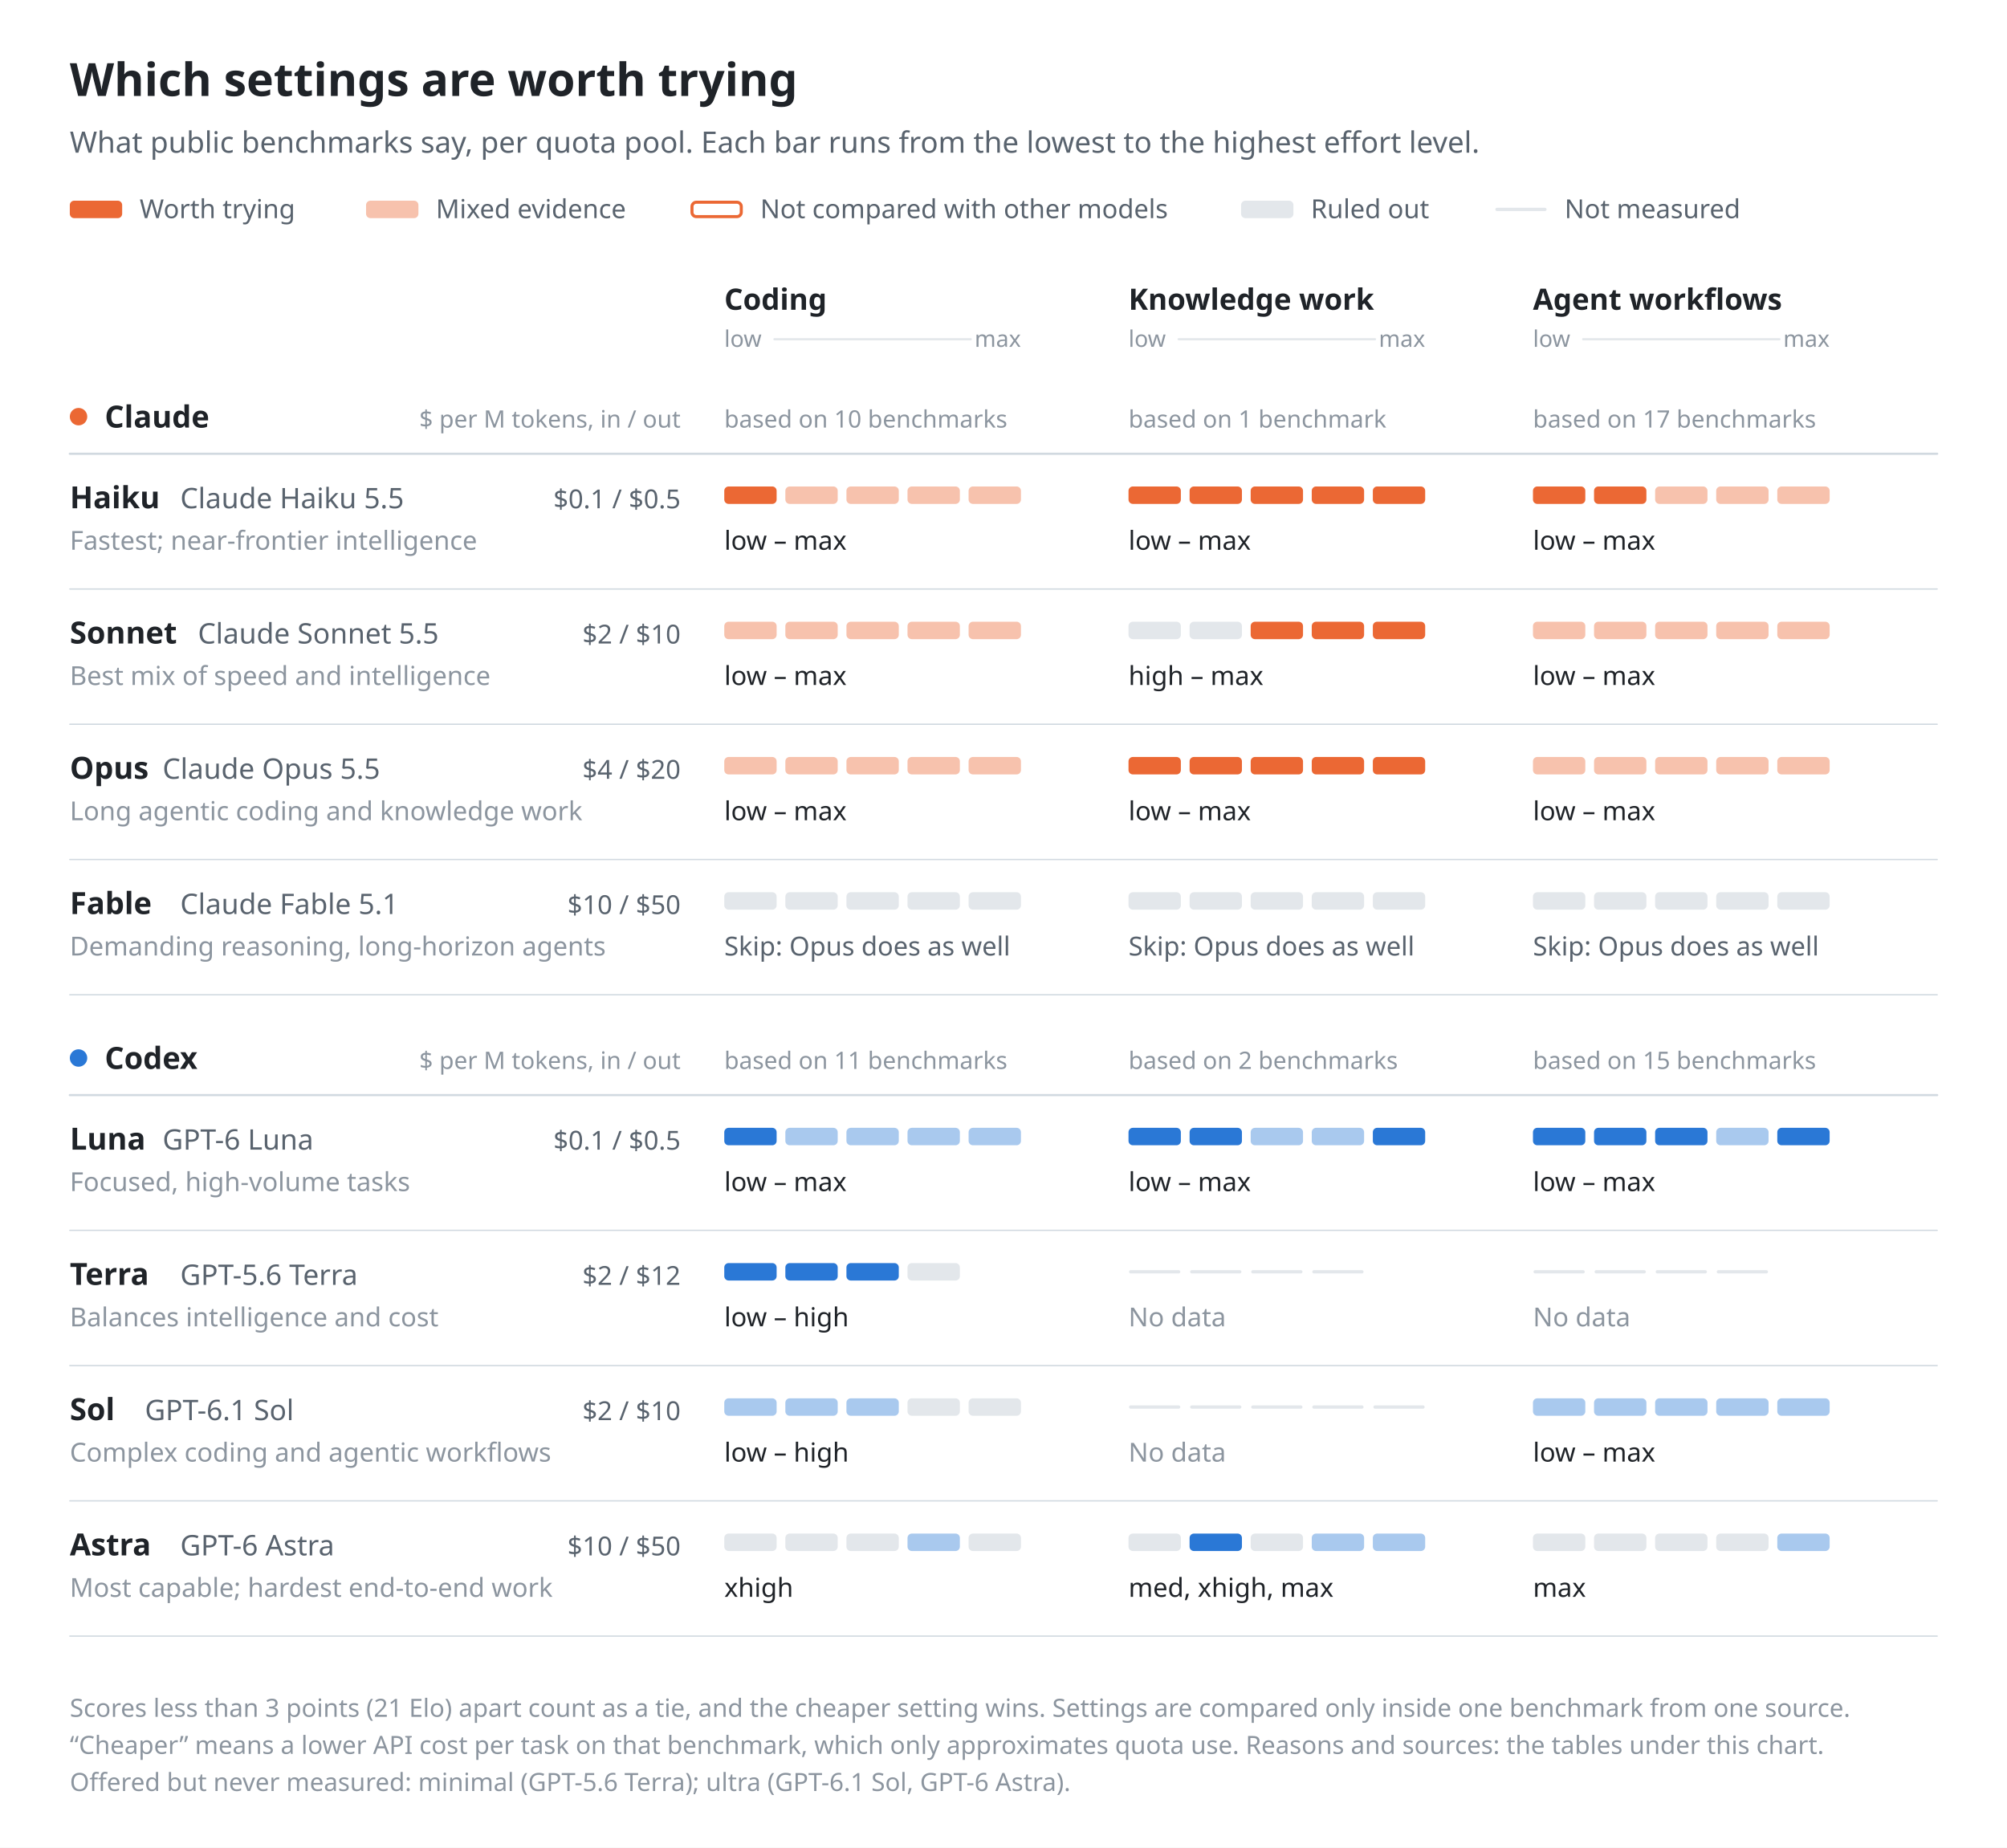
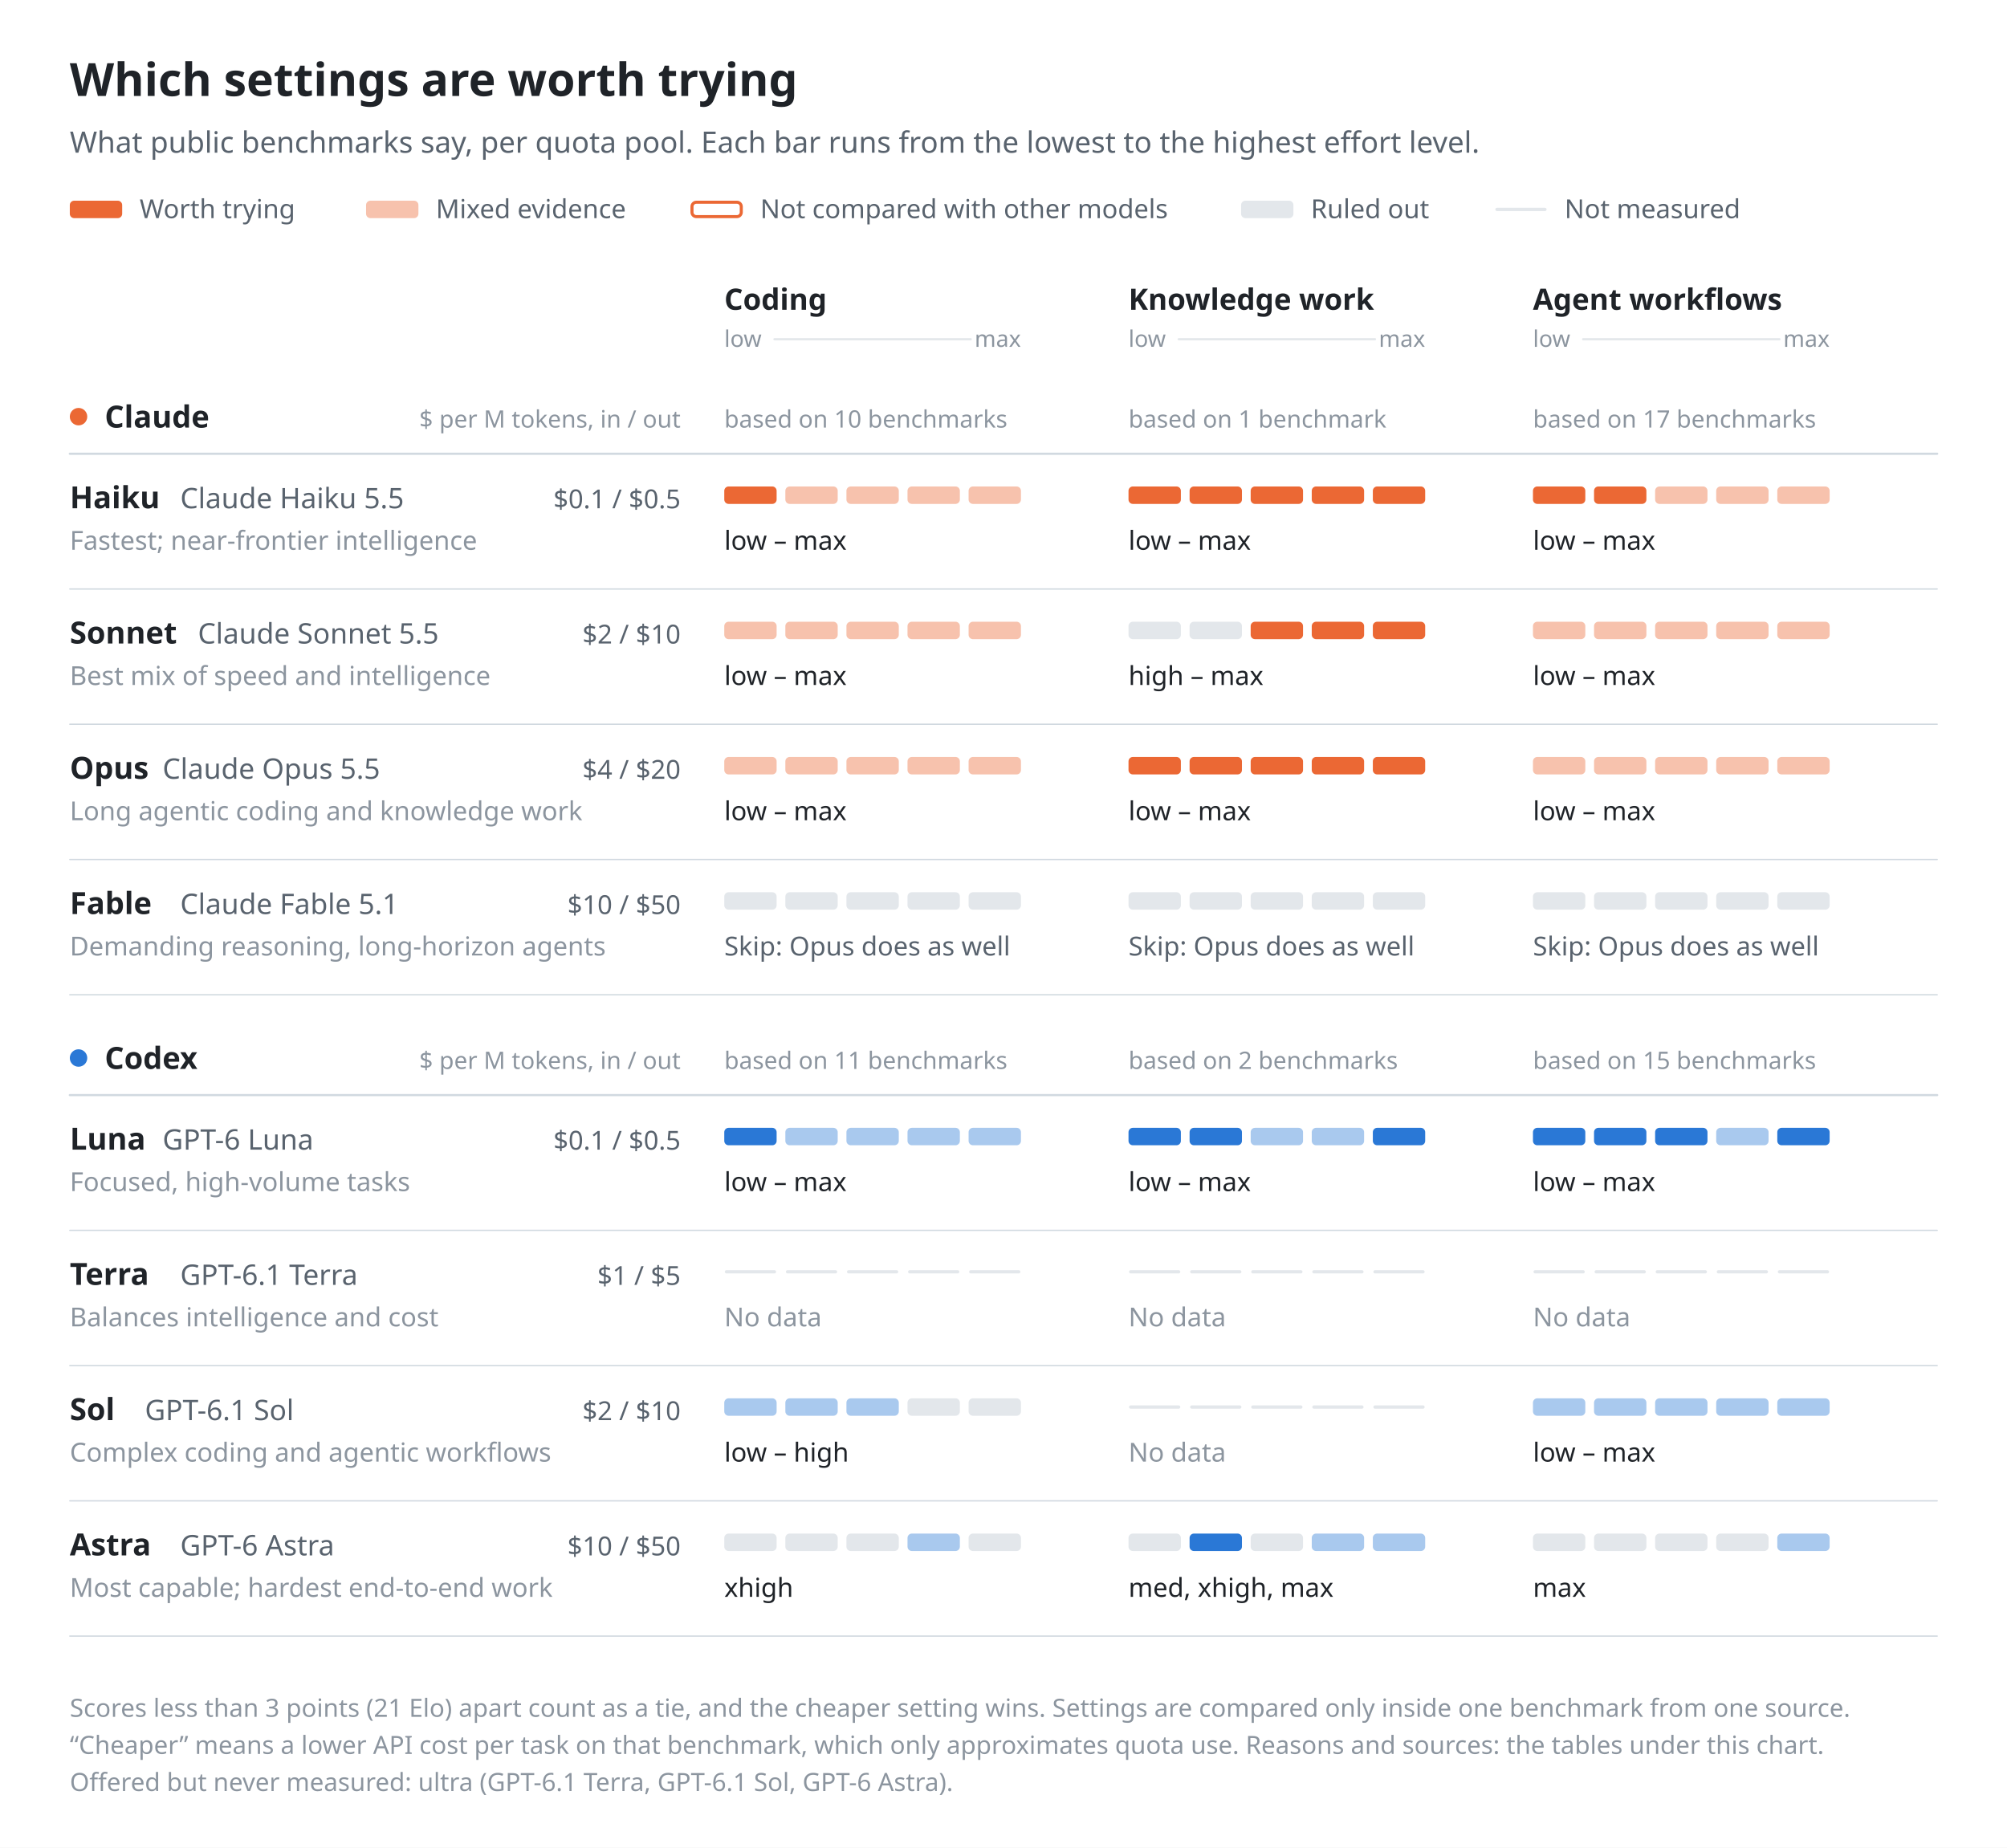
<svg xmlns="http://www.w3.org/2000/svg" width="920" height="847" viewBox="0 0 920 847" font-family="-apple-system, BlinkMacSystemFont, 'Segoe UI', 'Noto Sans', Helvetica, Arial, sans-serif" role="img">
  <rect width="100%" height="100%" fill="#ffffff" />
  <text x="32.0" y="44.0" font-size="21" font-weight="600" fill="#1f2328" text-anchor="start">Which settings are worth trying</text>
  <text x="32.0" y="70.0" font-size="13.5" font-weight="400" fill="#59636e" text-anchor="start">What public benchmarks say, per quota pool. Each bar runs from the lowest to the highest effort level.</text>
  <rect x="32.0" y="92.0" width="24.0" height="8.0" rx="2" fill="#eb6834" />
  <text x="64.0" y="100.0" font-size="12" font-weight="400" fill="#59636e" text-anchor="start">Worth trying</text>
  <rect x="167.8" y="92.0" width="24.0" height="8.0" rx="2" fill="#eb6834" fill-opacity="0.4" />
  <text x="199.8" y="100.0" font-size="12" font-weight="400" fill="#59636e" text-anchor="start">Mixed evidence</text>
  <rect x="317.2" y="92.7" width="22.6" height="6.6" rx="2" fill="none" stroke="#eb6834" stroke-width="1.4" />
  <text x="348.5" y="100.0" font-size="12" font-weight="400" fill="#59636e" text-anchor="start">Not compared with other models</text>
  <rect x="568.9" y="92.0" width="24.0" height="8.0" rx="2" fill="#e3e7eb" />
  <text x="600.9" y="100.0" font-size="12" font-weight="400" fill="#59636e" text-anchor="start">Ruled out</text>
  <line x1="686.2" y1="96.0" x2="708.2" y2="96.0" stroke="#e3e7eb" stroke-width="1.5" stroke-linecap="round" />
  <text x="717.2" y="100.0" font-size="12" font-weight="400" fill="#59636e" text-anchor="start">Not measured</text>
  <text x="332.0" y="142.0" font-size="13.5" font-weight="600" fill="#1f2328" text-anchor="start">Coding</text>
  <text x="332.0" y="159.0" font-size="10.5" font-weight="400" fill="#8c959f" text-anchor="start">low</text>
  <text x="468.0" y="159.0" font-size="10.5" font-weight="400" fill="#8c959f" text-anchor="end">max</text>
  <line x1="355.0" y1="155.5" x2="445.0" y2="155.5" stroke="#e3e7eb" stroke-width="1" stroke-linecap="round" />
  <text x="517.3" y="142.0" font-size="13.5" font-weight="600" fill="#1f2328" text-anchor="start">Knowledge work</text>
  <text x="517.3" y="159.0" font-size="10.5" font-weight="400" fill="#8c959f" text-anchor="start">low</text>
  <text x="653.3" y="159.0" font-size="10.5" font-weight="400" fill="#8c959f" text-anchor="end">max</text>
  <line x1="540.3" y1="155.5" x2="630.3" y2="155.5" stroke="#e3e7eb" stroke-width="1" stroke-linecap="round" />
  <text x="702.7" y="142.0" font-size="13.5" font-weight="600" fill="#1f2328" text-anchor="start">Agent workflows</text>
  <text x="702.7" y="159.0" font-size="10.5" font-weight="400" fill="#8c959f" text-anchor="start">low</text>
  <text x="838.7" y="159.0" font-size="10.5" font-weight="400" fill="#8c959f" text-anchor="end">max</text>
  <line x1="725.7" y1="155.5" x2="815.7" y2="155.5" stroke="#e3e7eb" stroke-width="1" stroke-linecap="round" />
  <circle cx="36.0" cy="191.0" r="4" fill="#eb6834" />
  <text x="48.0" y="196.0" font-size="14" font-weight="600" fill="#1f2328" text-anchor="start">Claude</text>
  <text x="312.0" y="196.0" font-size="11" font-weight="400" fill="#8c959f" text-anchor="end">$ per M tokens, in / out</text>
  <text x="332.0" y="196.0" font-size="11" font-weight="400" fill="#8c959f" text-anchor="start">based on 10 benchmarks</text>
  <text x="517.3" y="196.0" font-size="11" font-weight="400" fill="#8c959f" text-anchor="start">based on 1 benchmark</text>
  <text x="702.7" y="196.0" font-size="11" font-weight="400" fill="#8c959f" text-anchor="start">based on 17 benchmarks</text>
  <line x1="32.0" y1="208.0" x2="888.0" y2="208.0" stroke="#d1d9e0" stroke-width="1" stroke-linecap="round" />
  <text x="32.0" y="233.0" font-size="14" font-weight="600" fill="#1f2328" text-anchor="start">Haiku</text>
  <text x="82.6" y="233.0" font-size="13" font-weight="400" fill="#59636e" text-anchor="start">Claude Haiku 5.5</text>
  <text x="32.0" y="252.0" font-size="12" font-weight="400" fill="#8c959f" text-anchor="start">Fastest; near-frontier intelligence</text>
  <text x="312.0" y="233.0" font-size="12" font-weight="400" fill="#59636e" text-anchor="end">$0.1 / $0.5</text>
  <rect x="332.0" y="223.0" width="24.0" height="8.0" rx="2" fill="#eb6834" />
  <rect x="360.0" y="223.0" width="24.0" height="8.0" rx="2" fill="#eb6834" fill-opacity="0.4" />
  <rect x="388.0" y="223.0" width="24.0" height="8.0" rx="2" fill="#eb6834" fill-opacity="0.4" />
  <rect x="416.0" y="223.0" width="24.0" height="8.0" rx="2" fill="#eb6834" fill-opacity="0.4" />
  <rect x="444.0" y="223.0" width="24.0" height="8.0" rx="2" fill="#eb6834" fill-opacity="0.4" />
  <text x="332.0" y="252.0" font-size="12" font-weight="400" fill="#1f2328" text-anchor="start">low – max</text>
  <rect x="517.3" y="223.0" width="24.0" height="8.0" rx="2" fill="#eb6834" />
  <rect x="545.3" y="223.0" width="24.0" height="8.0" rx="2" fill="#eb6834" />
  <rect x="573.3" y="223.0" width="24.0" height="8.0" rx="2" fill="#eb6834" />
  <rect x="601.3" y="223.0" width="24.0" height="8.0" rx="2" fill="#eb6834" />
  <rect x="629.3" y="223.0" width="24.0" height="8.0" rx="2" fill="#eb6834" />
  <text x="517.3" y="252.0" font-size="12" font-weight="400" fill="#1f2328" text-anchor="start">low – max</text>
  <rect x="702.7" y="223.0" width="24.0" height="8.0" rx="2" fill="#eb6834" />
  <rect x="730.7" y="223.0" width="24.0" height="8.0" rx="2" fill="#eb6834" />
  <rect x="758.7" y="223.0" width="24.0" height="8.0" rx="2" fill="#eb6834" fill-opacity="0.4" />
  <rect x="786.7" y="223.0" width="24.0" height="8.0" rx="2" fill="#eb6834" fill-opacity="0.4" />
  <rect x="814.7" y="223.0" width="24.0" height="8.0" rx="2" fill="#eb6834" fill-opacity="0.4" />
  <text x="702.7" y="252.0" font-size="12" font-weight="400" fill="#1f2328" text-anchor="start">low – max</text>
  <line x1="32.0" y1="270.0" x2="888.0" y2="270.0" stroke="#d1d9e0" stroke-width="0.6" stroke-linecap="round" />
  <text x="32.0" y="295.0" font-size="14" font-weight="600" fill="#1f2328" text-anchor="start">Sonnet</text>
  <text x="90.7" y="295.0" font-size="13" font-weight="400" fill="#59636e" text-anchor="start">Claude Sonnet 5.5</text>
  <text x="32.0" y="314.0" font-size="12" font-weight="400" fill="#8c959f" text-anchor="start">Best mix of speed and intelligence</text>
  <text x="312.0" y="295.0" font-size="12" font-weight="400" fill="#59636e" text-anchor="end">$2 / $10</text>
  <rect x="332.0" y="285.0" width="24.0" height="8.0" rx="2" fill="#eb6834" fill-opacity="0.4" />
  <rect x="360.0" y="285.0" width="24.0" height="8.0" rx="2" fill="#eb6834" fill-opacity="0.4" />
  <rect x="388.0" y="285.0" width="24.0" height="8.0" rx="2" fill="#eb6834" fill-opacity="0.4" />
  <rect x="416.0" y="285.0" width="24.0" height="8.0" rx="2" fill="#eb6834" fill-opacity="0.4" />
  <rect x="444.0" y="285.0" width="24.0" height="8.0" rx="2" fill="#eb6834" fill-opacity="0.4" />
  <text x="332.0" y="314.0" font-size="12" font-weight="400" fill="#1f2328" text-anchor="start">low – max</text>
  <rect x="517.3" y="285.0" width="24.0" height="8.0" rx="2" fill="#e3e7eb" />
  <rect x="545.3" y="285.0" width="24.0" height="8.0" rx="2" fill="#e3e7eb" />
  <rect x="573.3" y="285.0" width="24.0" height="8.0" rx="2" fill="#eb6834" />
  <rect x="601.3" y="285.0" width="24.0" height="8.0" rx="2" fill="#eb6834" />
  <rect x="629.3" y="285.0" width="24.0" height="8.0" rx="2" fill="#eb6834" />
  <text x="517.3" y="314.0" font-size="12" font-weight="400" fill="#1f2328" text-anchor="start">high – max</text>
  <rect x="702.7" y="285.0" width="24.0" height="8.0" rx="2" fill="#eb6834" fill-opacity="0.4" />
  <rect x="730.7" y="285.0" width="24.0" height="8.0" rx="2" fill="#eb6834" fill-opacity="0.4" />
  <rect x="758.7" y="285.0" width="24.0" height="8.0" rx="2" fill="#eb6834" fill-opacity="0.4" />
  <rect x="786.7" y="285.0" width="24.0" height="8.0" rx="2" fill="#eb6834" fill-opacity="0.4" />
  <rect x="814.7" y="285.0" width="24.0" height="8.0" rx="2" fill="#eb6834" fill-opacity="0.4" />
  <text x="702.7" y="314.0" font-size="12" font-weight="400" fill="#1f2328" text-anchor="start">low – max</text>
  <line x1="32.0" y1="332.0" x2="888.0" y2="332.0" stroke="#d1d9e0" stroke-width="0.6" stroke-linecap="round" />
  <text x="32.0" y="357.0" font-size="14" font-weight="600" fill="#1f2328" text-anchor="start">Opus</text>
  <text x="74.5" y="357.0" font-size="13" font-weight="400" fill="#59636e" text-anchor="start">Claude Opus 5.5</text>
  <text x="32.0" y="376.0" font-size="12" font-weight="400" fill="#8c959f" text-anchor="start">Long agentic coding and knowledge work</text>
  <text x="312.0" y="357.0" font-size="12" font-weight="400" fill="#59636e" text-anchor="end">$4 / $20</text>
  <rect x="332.0" y="347.0" width="24.0" height="8.0" rx="2" fill="#eb6834" fill-opacity="0.4" />
  <rect x="360.0" y="347.0" width="24.0" height="8.0" rx="2" fill="#eb6834" fill-opacity="0.4" />
  <rect x="388.0" y="347.0" width="24.0" height="8.0" rx="2" fill="#eb6834" fill-opacity="0.4" />
  <rect x="416.0" y="347.0" width="24.0" height="8.0" rx="2" fill="#eb6834" fill-opacity="0.4" />
  <rect x="444.0" y="347.0" width="24.0" height="8.0" rx="2" fill="#eb6834" fill-opacity="0.4" />
  <text x="332.0" y="376.0" font-size="12" font-weight="400" fill="#1f2328" text-anchor="start">low – max</text>
  <rect x="517.3" y="347.0" width="24.0" height="8.0" rx="2" fill="#eb6834" />
  <rect x="545.3" y="347.0" width="24.0" height="8.0" rx="2" fill="#eb6834" />
  <rect x="573.3" y="347.0" width="24.0" height="8.0" rx="2" fill="#eb6834" />
  <rect x="601.3" y="347.0" width="24.0" height="8.0" rx="2" fill="#eb6834" />
  <rect x="629.3" y="347.0" width="24.0" height="8.0" rx="2" fill="#eb6834" />
  <text x="517.3" y="376.0" font-size="12" font-weight="400" fill="#1f2328" text-anchor="start">low – max</text>
  <rect x="702.7" y="347.0" width="24.0" height="8.0" rx="2" fill="#eb6834" fill-opacity="0.4" />
  <rect x="730.7" y="347.0" width="24.0" height="8.0" rx="2" fill="#eb6834" fill-opacity="0.4" />
  <rect x="758.7" y="347.0" width="24.0" height="8.0" rx="2" fill="#eb6834" fill-opacity="0.4" />
  <rect x="786.7" y="347.0" width="24.0" height="8.0" rx="2" fill="#eb6834" fill-opacity="0.4" />
  <rect x="814.7" y="347.0" width="24.0" height="8.0" rx="2" fill="#eb6834" fill-opacity="0.4" />
  <text x="702.7" y="376.0" font-size="12" font-weight="400" fill="#1f2328" text-anchor="start">low – max</text>
  <line x1="32.0" y1="394.0" x2="888.0" y2="394.0" stroke="#d1d9e0" stroke-width="0.6" stroke-linecap="round" />
  <text x="32.0" y="419.0" font-size="14" font-weight="600" fill="#1f2328" text-anchor="start">Fable</text>
  <text x="82.6" y="419.0" font-size="13" font-weight="400" fill="#59636e" text-anchor="start">Claude Fable 5.1</text>
  <text x="32.0" y="438.0" font-size="12" font-weight="400" fill="#8c959f" text-anchor="start">Demanding reasoning, long-horizon agents</text>
  <text x="312.0" y="419.0" font-size="12" font-weight="400" fill="#59636e" text-anchor="end">$10 / $50</text>
  <rect x="332.0" y="409.0" width="24.0" height="8.0" rx="2" fill="#e3e7eb" />
  <rect x="360.0" y="409.0" width="24.0" height="8.0" rx="2" fill="#e3e7eb" />
  <rect x="388.0" y="409.0" width="24.0" height="8.0" rx="2" fill="#e3e7eb" />
  <rect x="416.0" y="409.0" width="24.0" height="8.0" rx="2" fill="#e3e7eb" />
  <rect x="444.0" y="409.0" width="24.0" height="8.0" rx="2" fill="#e3e7eb" />
  <text x="332.0" y="438.0" font-size="12" font-weight="400" fill="#59636e" text-anchor="start">Skip: Opus does as well</text>
  <rect x="517.3" y="409.0" width="24.0" height="8.0" rx="2" fill="#e3e7eb" />
  <rect x="545.3" y="409.0" width="24.0" height="8.0" rx="2" fill="#e3e7eb" />
  <rect x="573.3" y="409.0" width="24.0" height="8.0" rx="2" fill="#e3e7eb" />
  <rect x="601.3" y="409.0" width="24.0" height="8.0" rx="2" fill="#e3e7eb" />
  <rect x="629.3" y="409.0" width="24.0" height="8.0" rx="2" fill="#e3e7eb" />
  <text x="517.3" y="438.0" font-size="12" font-weight="400" fill="#59636e" text-anchor="start">Skip: Opus does as well</text>
  <rect x="702.7" y="409.0" width="24.0" height="8.0" rx="2" fill="#e3e7eb" />
  <rect x="730.7" y="409.0" width="24.0" height="8.0" rx="2" fill="#e3e7eb" />
  <rect x="758.7" y="409.0" width="24.0" height="8.0" rx="2" fill="#e3e7eb" />
  <rect x="786.7" y="409.0" width="24.0" height="8.0" rx="2" fill="#e3e7eb" />
  <rect x="814.7" y="409.0" width="24.0" height="8.0" rx="2" fill="#e3e7eb" />
  <text x="702.7" y="438.0" font-size="12" font-weight="400" fill="#59636e" text-anchor="start">Skip: Opus does as well</text>
  <line x1="32.0" y1="456.0" x2="888.0" y2="456.0" stroke="#d1d9e0" stroke-width="0.6" stroke-linecap="round" />
  <circle cx="36.0" cy="485.0" r="4" fill="#2a78d6" />
  <text x="48.0" y="490.0" font-size="14" font-weight="600" fill="#1f2328" text-anchor="start">Codex</text>
  <text x="312.0" y="490.0" font-size="11" font-weight="400" fill="#8c959f" text-anchor="end">$ per M tokens, in / out</text>
  <text x="332.0" y="490.0" font-size="11" font-weight="400" fill="#8c959f" text-anchor="start">based on 11 benchmarks</text>
  <text x="517.3" y="490.0" font-size="11" font-weight="400" fill="#8c959f" text-anchor="start">based on 2 benchmarks</text>
  <text x="702.7" y="490.0" font-size="11" font-weight="400" fill="#8c959f" text-anchor="start">based on 15 benchmarks</text>
  <line x1="32.0" y1="502.0" x2="888.0" y2="502.0" stroke="#d1d9e0" stroke-width="1" stroke-linecap="round" />
  <text x="32.0" y="527.0" font-size="14" font-weight="600" fill="#1f2328" text-anchor="start">Luna</text>
  <text x="74.5" y="527.0" font-size="13" font-weight="400" fill="#59636e" text-anchor="start">GPT-6 Luna</text>
  <text x="32.0" y="546.0" font-size="12" font-weight="400" fill="#8c959f" text-anchor="start">Focused, high-volume tasks</text>
  <text x="312.0" y="527.0" font-size="12" font-weight="400" fill="#59636e" text-anchor="end">$0.1 / $0.5</text>
  <rect x="332.0" y="517.0" width="24.0" height="8.0" rx="2" fill="#2a78d6" />
  <rect x="360.0" y="517.0" width="24.0" height="8.0" rx="2" fill="#2a78d6" fill-opacity="0.4" />
  <rect x="388.0" y="517.0" width="24.0" height="8.0" rx="2" fill="#2a78d6" fill-opacity="0.4" />
  <rect x="416.0" y="517.0" width="24.0" height="8.0" rx="2" fill="#2a78d6" fill-opacity="0.4" />
  <rect x="444.0" y="517.0" width="24.0" height="8.0" rx="2" fill="#2a78d6" fill-opacity="0.4" />
  <text x="332.0" y="546.0" font-size="12" font-weight="400" fill="#1f2328" text-anchor="start">low – max</text>
  <rect x="517.3" y="517.0" width="24.0" height="8.0" rx="2" fill="#2a78d6" />
  <rect x="545.3" y="517.0" width="24.0" height="8.0" rx="2" fill="#2a78d6" />
  <rect x="573.3" y="517.0" width="24.0" height="8.0" rx="2" fill="#2a78d6" fill-opacity="0.4" />
  <rect x="601.3" y="517.0" width="24.0" height="8.0" rx="2" fill="#2a78d6" fill-opacity="0.4" />
  <rect x="629.3" y="517.0" width="24.0" height="8.0" rx="2" fill="#2a78d6" />
  <text x="517.3" y="546.0" font-size="12" font-weight="400" fill="#1f2328" text-anchor="start">low – max</text>
  <rect x="702.7" y="517.0" width="24.0" height="8.0" rx="2" fill="#2a78d6" />
  <rect x="730.7" y="517.0" width="24.0" height="8.0" rx="2" fill="#2a78d6" />
  <rect x="758.7" y="517.0" width="24.0" height="8.0" rx="2" fill="#2a78d6" />
  <rect x="786.7" y="517.0" width="24.0" height="8.0" rx="2" fill="#2a78d6" fill-opacity="0.4" />
  <rect x="814.7" y="517.0" width="24.0" height="8.0" rx="2" fill="#2a78d6" />
  <text x="702.7" y="546.0" font-size="12" font-weight="400" fill="#1f2328" text-anchor="start">low – max</text>
  <line x1="32.0" y1="564.0" x2="888.0" y2="564.0" stroke="#d1d9e0" stroke-width="0.6" stroke-linecap="round" />
  <text x="32.0" y="589.0" font-size="14" font-weight="600" fill="#1f2328" text-anchor="start">Terra</text>
-   <text x="82.6" y="589.0" font-size="13" font-weight="400" fill="#59636e" text-anchor="start">GPT-5.6 Terra</text>
+   <text x="82.6" y="589.0" font-size="13" font-weight="400" fill="#59636e" text-anchor="start">GPT-6.1 Terra</text>
  <text x="32.0" y="608.0" font-size="12" font-weight="400" fill="#8c959f" text-anchor="start">Balances intelligence and cost</text>
-   <text x="312.0" y="589.0" font-size="12" font-weight="400" fill="#59636e" text-anchor="end">$2 / $12</text>
-   <rect x="332.0" y="579.0" width="24.0" height="8.0" rx="2" fill="#2a78d6" />
-   <rect x="360.0" y="579.0" width="24.0" height="8.0" rx="2" fill="#2a78d6" />
-   <rect x="388.0" y="579.0" width="24.0" height="8.0" rx="2" fill="#2a78d6" />
-   <rect x="416.0" y="579.0" width="24.0" height="8.0" rx="2" fill="#e3e7eb" />
-   <rect x="444.0" y="579.0" width="24.0" height="8.0" rx="2" fill="none" />
-   <text x="332.0" y="608.0" font-size="12" font-weight="400" fill="#1f2328" text-anchor="start">low – high</text>
+   <text x="312.0" y="589.0" font-size="12" font-weight="400" fill="#59636e" text-anchor="end">$1 / $5</text>
+   <line x1="333.0" y1="583.0" x2="355.0" y2="583.0" stroke="#e3e7eb" stroke-width="1.5" stroke-linecap="round" />
+   <line x1="361.0" y1="583.0" x2="383.0" y2="583.0" stroke="#e3e7eb" stroke-width="1.5" stroke-linecap="round" />
+   <line x1="389.0" y1="583.0" x2="411.0" y2="583.0" stroke="#e3e7eb" stroke-width="1.5" stroke-linecap="round" />
+   <line x1="417.0" y1="583.0" x2="439.0" y2="583.0" stroke="#e3e7eb" stroke-width="1.5" stroke-linecap="round" />
+   <line x1="445.0" y1="583.0" x2="467.0" y2="583.0" stroke="#e3e7eb" stroke-width="1.5" stroke-linecap="round" />
+   <text x="332.0" y="608.0" font-size="12" font-weight="400" fill="#8c959f" text-anchor="start">No data</text>
  <line x1="518.3" y1="583.0" x2="540.3" y2="583.0" stroke="#e3e7eb" stroke-width="1.5" stroke-linecap="round" />
  <line x1="546.3" y1="583.0" x2="568.3" y2="583.0" stroke="#e3e7eb" stroke-width="1.5" stroke-linecap="round" />
  <line x1="574.3" y1="583.0" x2="596.3" y2="583.0" stroke="#e3e7eb" stroke-width="1.5" stroke-linecap="round" />
  <line x1="602.3" y1="583.0" x2="624.3" y2="583.0" stroke="#e3e7eb" stroke-width="1.5" stroke-linecap="round" />
-   <rect x="629.3" y="579.0" width="24.0" height="8.0" rx="2" fill="none" />
+   <line x1="630.3" y1="583.0" x2="652.3" y2="583.0" stroke="#e3e7eb" stroke-width="1.5" stroke-linecap="round" />
  <text x="517.3" y="608.0" font-size="12" font-weight="400" fill="#8c959f" text-anchor="start">No data</text>
  <line x1="703.7" y1="583.0" x2="725.7" y2="583.0" stroke="#e3e7eb" stroke-width="1.5" stroke-linecap="round" />
  <line x1="731.7" y1="583.0" x2="753.7" y2="583.0" stroke="#e3e7eb" stroke-width="1.5" stroke-linecap="round" />
  <line x1="759.7" y1="583.0" x2="781.7" y2="583.0" stroke="#e3e7eb" stroke-width="1.5" stroke-linecap="round" />
  <line x1="787.7" y1="583.0" x2="809.7" y2="583.0" stroke="#e3e7eb" stroke-width="1.5" stroke-linecap="round" />
-   <rect x="814.7" y="579.0" width="24.0" height="8.0" rx="2" fill="none" />
+   <line x1="815.7" y1="583.0" x2="837.7" y2="583.0" stroke="#e3e7eb" stroke-width="1.5" stroke-linecap="round" />
  <text x="702.7" y="608.0" font-size="12" font-weight="400" fill="#8c959f" text-anchor="start">No data</text>
  <line x1="32.0" y1="626.0" x2="888.0" y2="626.0" stroke="#d1d9e0" stroke-width="0.6" stroke-linecap="round" />
  <text x="32.0" y="651.0" font-size="14" font-weight="600" fill="#1f2328" text-anchor="start">Sol</text>
  <text x="66.4" y="651.0" font-size="13" font-weight="400" fill="#59636e" text-anchor="start">GPT-6.1 Sol</text>
  <text x="32.0" y="670.0" font-size="12" font-weight="400" fill="#8c959f" text-anchor="start">Complex coding and agentic workflows</text>
  <text x="312.0" y="651.0" font-size="12" font-weight="400" fill="#59636e" text-anchor="end">$2 / $10</text>
  <rect x="332.0" y="641.0" width="24.0" height="8.0" rx="2" fill="#2a78d6" fill-opacity="0.4" />
  <rect x="360.0" y="641.0" width="24.0" height="8.0" rx="2" fill="#2a78d6" fill-opacity="0.4" />
  <rect x="388.0" y="641.0" width="24.0" height="8.0" rx="2" fill="#2a78d6" fill-opacity="0.4" />
  <rect x="416.0" y="641.0" width="24.0" height="8.0" rx="2" fill="#e3e7eb" />
  <rect x="444.0" y="641.0" width="24.0" height="8.0" rx="2" fill="#e3e7eb" />
  <text x="332.0" y="670.0" font-size="12" font-weight="400" fill="#1f2328" text-anchor="start">low – high</text>
  <line x1="518.3" y1="645.0" x2="540.3" y2="645.0" stroke="#e3e7eb" stroke-width="1.5" stroke-linecap="round" />
  <line x1="546.3" y1="645.0" x2="568.3" y2="645.0" stroke="#e3e7eb" stroke-width="1.5" stroke-linecap="round" />
  <line x1="574.3" y1="645.0" x2="596.3" y2="645.0" stroke="#e3e7eb" stroke-width="1.5" stroke-linecap="round" />
  <line x1="602.3" y1="645.0" x2="624.3" y2="645.0" stroke="#e3e7eb" stroke-width="1.5" stroke-linecap="round" />
  <line x1="630.3" y1="645.0" x2="652.3" y2="645.0" stroke="#e3e7eb" stroke-width="1.5" stroke-linecap="round" />
  <text x="517.3" y="670.0" font-size="12" font-weight="400" fill="#8c959f" text-anchor="start">No data</text>
  <rect x="702.7" y="641.0" width="24.0" height="8.0" rx="2" fill="#2a78d6" fill-opacity="0.4" />
  <rect x="730.7" y="641.0" width="24.0" height="8.0" rx="2" fill="#2a78d6" fill-opacity="0.4" />
  <rect x="758.7" y="641.0" width="24.0" height="8.0" rx="2" fill="#2a78d6" fill-opacity="0.4" />
  <rect x="786.7" y="641.0" width="24.0" height="8.0" rx="2" fill="#2a78d6" fill-opacity="0.4" />
  <rect x="814.7" y="641.0" width="24.0" height="8.0" rx="2" fill="#2a78d6" fill-opacity="0.4" />
  <text x="702.7" y="670.0" font-size="12" font-weight="400" fill="#1f2328" text-anchor="start">low – max</text>
  <line x1="32.0" y1="688.0" x2="888.0" y2="688.0" stroke="#d1d9e0" stroke-width="0.6" stroke-linecap="round" />
  <text x="32.0" y="713.0" font-size="14" font-weight="600" fill="#1f2328" text-anchor="start">Astra</text>
  <text x="82.6" y="713.0" font-size="13" font-weight="400" fill="#59636e" text-anchor="start">GPT-6 Astra</text>
  <text x="32.0" y="732.0" font-size="12" font-weight="400" fill="#8c959f" text-anchor="start">Most capable; hardest end-to-end work</text>
  <text x="312.0" y="713.0" font-size="12" font-weight="400" fill="#59636e" text-anchor="end">$10 / $50</text>
  <rect x="332.0" y="703.0" width="24.0" height="8.0" rx="2" fill="#e3e7eb" />
  <rect x="360.0" y="703.0" width="24.0" height="8.0" rx="2" fill="#e3e7eb" />
  <rect x="388.0" y="703.0" width="24.0" height="8.0" rx="2" fill="#e3e7eb" />
  <rect x="416.0" y="703.0" width="24.0" height="8.0" rx="2" fill="#2a78d6" fill-opacity="0.4" />
  <rect x="444.0" y="703.0" width="24.0" height="8.0" rx="2" fill="#e3e7eb" />
  <text x="332.0" y="732.0" font-size="12" font-weight="400" fill="#1f2328" text-anchor="start">xhigh</text>
  <rect x="517.3" y="703.0" width="24.0" height="8.0" rx="2" fill="#e3e7eb" />
  <rect x="545.3" y="703.0" width="24.0" height="8.0" rx="2" fill="#2a78d6" />
  <rect x="573.3" y="703.0" width="24.0" height="8.0" rx="2" fill="#e3e7eb" />
  <rect x="601.3" y="703.0" width="24.0" height="8.0" rx="2" fill="#2a78d6" fill-opacity="0.4" />
  <rect x="629.3" y="703.0" width="24.0" height="8.0" rx="2" fill="#2a78d6" fill-opacity="0.4" />
  <text x="517.3" y="732.0" font-size="12" font-weight="400" fill="#1f2328" text-anchor="start">med, xhigh, max</text>
  <rect x="702.7" y="703.0" width="24.0" height="8.0" rx="2" fill="#e3e7eb" />
  <rect x="730.7" y="703.0" width="24.0" height="8.0" rx="2" fill="#e3e7eb" />
  <rect x="758.7" y="703.0" width="24.0" height="8.0" rx="2" fill="#e3e7eb" />
  <rect x="786.7" y="703.0" width="24.0" height="8.0" rx="2" fill="#e3e7eb" />
  <rect x="814.7" y="703.0" width="24.0" height="8.0" rx="2" fill="#2a78d6" fill-opacity="0.4" />
  <text x="702.7" y="732.0" font-size="12" font-weight="400" fill="#1f2328" text-anchor="start">max</text>
  <line x1="32.0" y1="750.0" x2="888.0" y2="750.0" stroke="#d1d9e0" stroke-width="0.6" stroke-linecap="round" />
  <text x="32.0" y="787.0" font-size="11.5" font-weight="400" fill="#8c959f" text-anchor="start">Scores less than 3 points (21 Elo) apart count as a tie, and the cheaper setting wins. Settings are compared only inside one benchmark from one source.</text>
  <text x="32.0" y="804.0" font-size="11.5" font-weight="400" fill="#8c959f" text-anchor="start">“Cheaper” means a lower API cost per task on that benchmark, which only approximates quota use. Reasons and sources: the tables under this chart.</text>
-   <text x="32.0" y="821.0" font-size="11.5" font-weight="400" fill="#8c959f" text-anchor="start">Offered but never measured: minimal (GPT-5.6 Terra); ultra (GPT-6.1 Sol, GPT-6 Astra).</text>
+   <text x="32.0" y="821.0" font-size="11.5" font-weight="400" fill="#8c959f" text-anchor="start">Offered but never measured: ultra (GPT-6.1 Terra, GPT-6.1 Sol, GPT-6 Astra).</text>
</svg>
